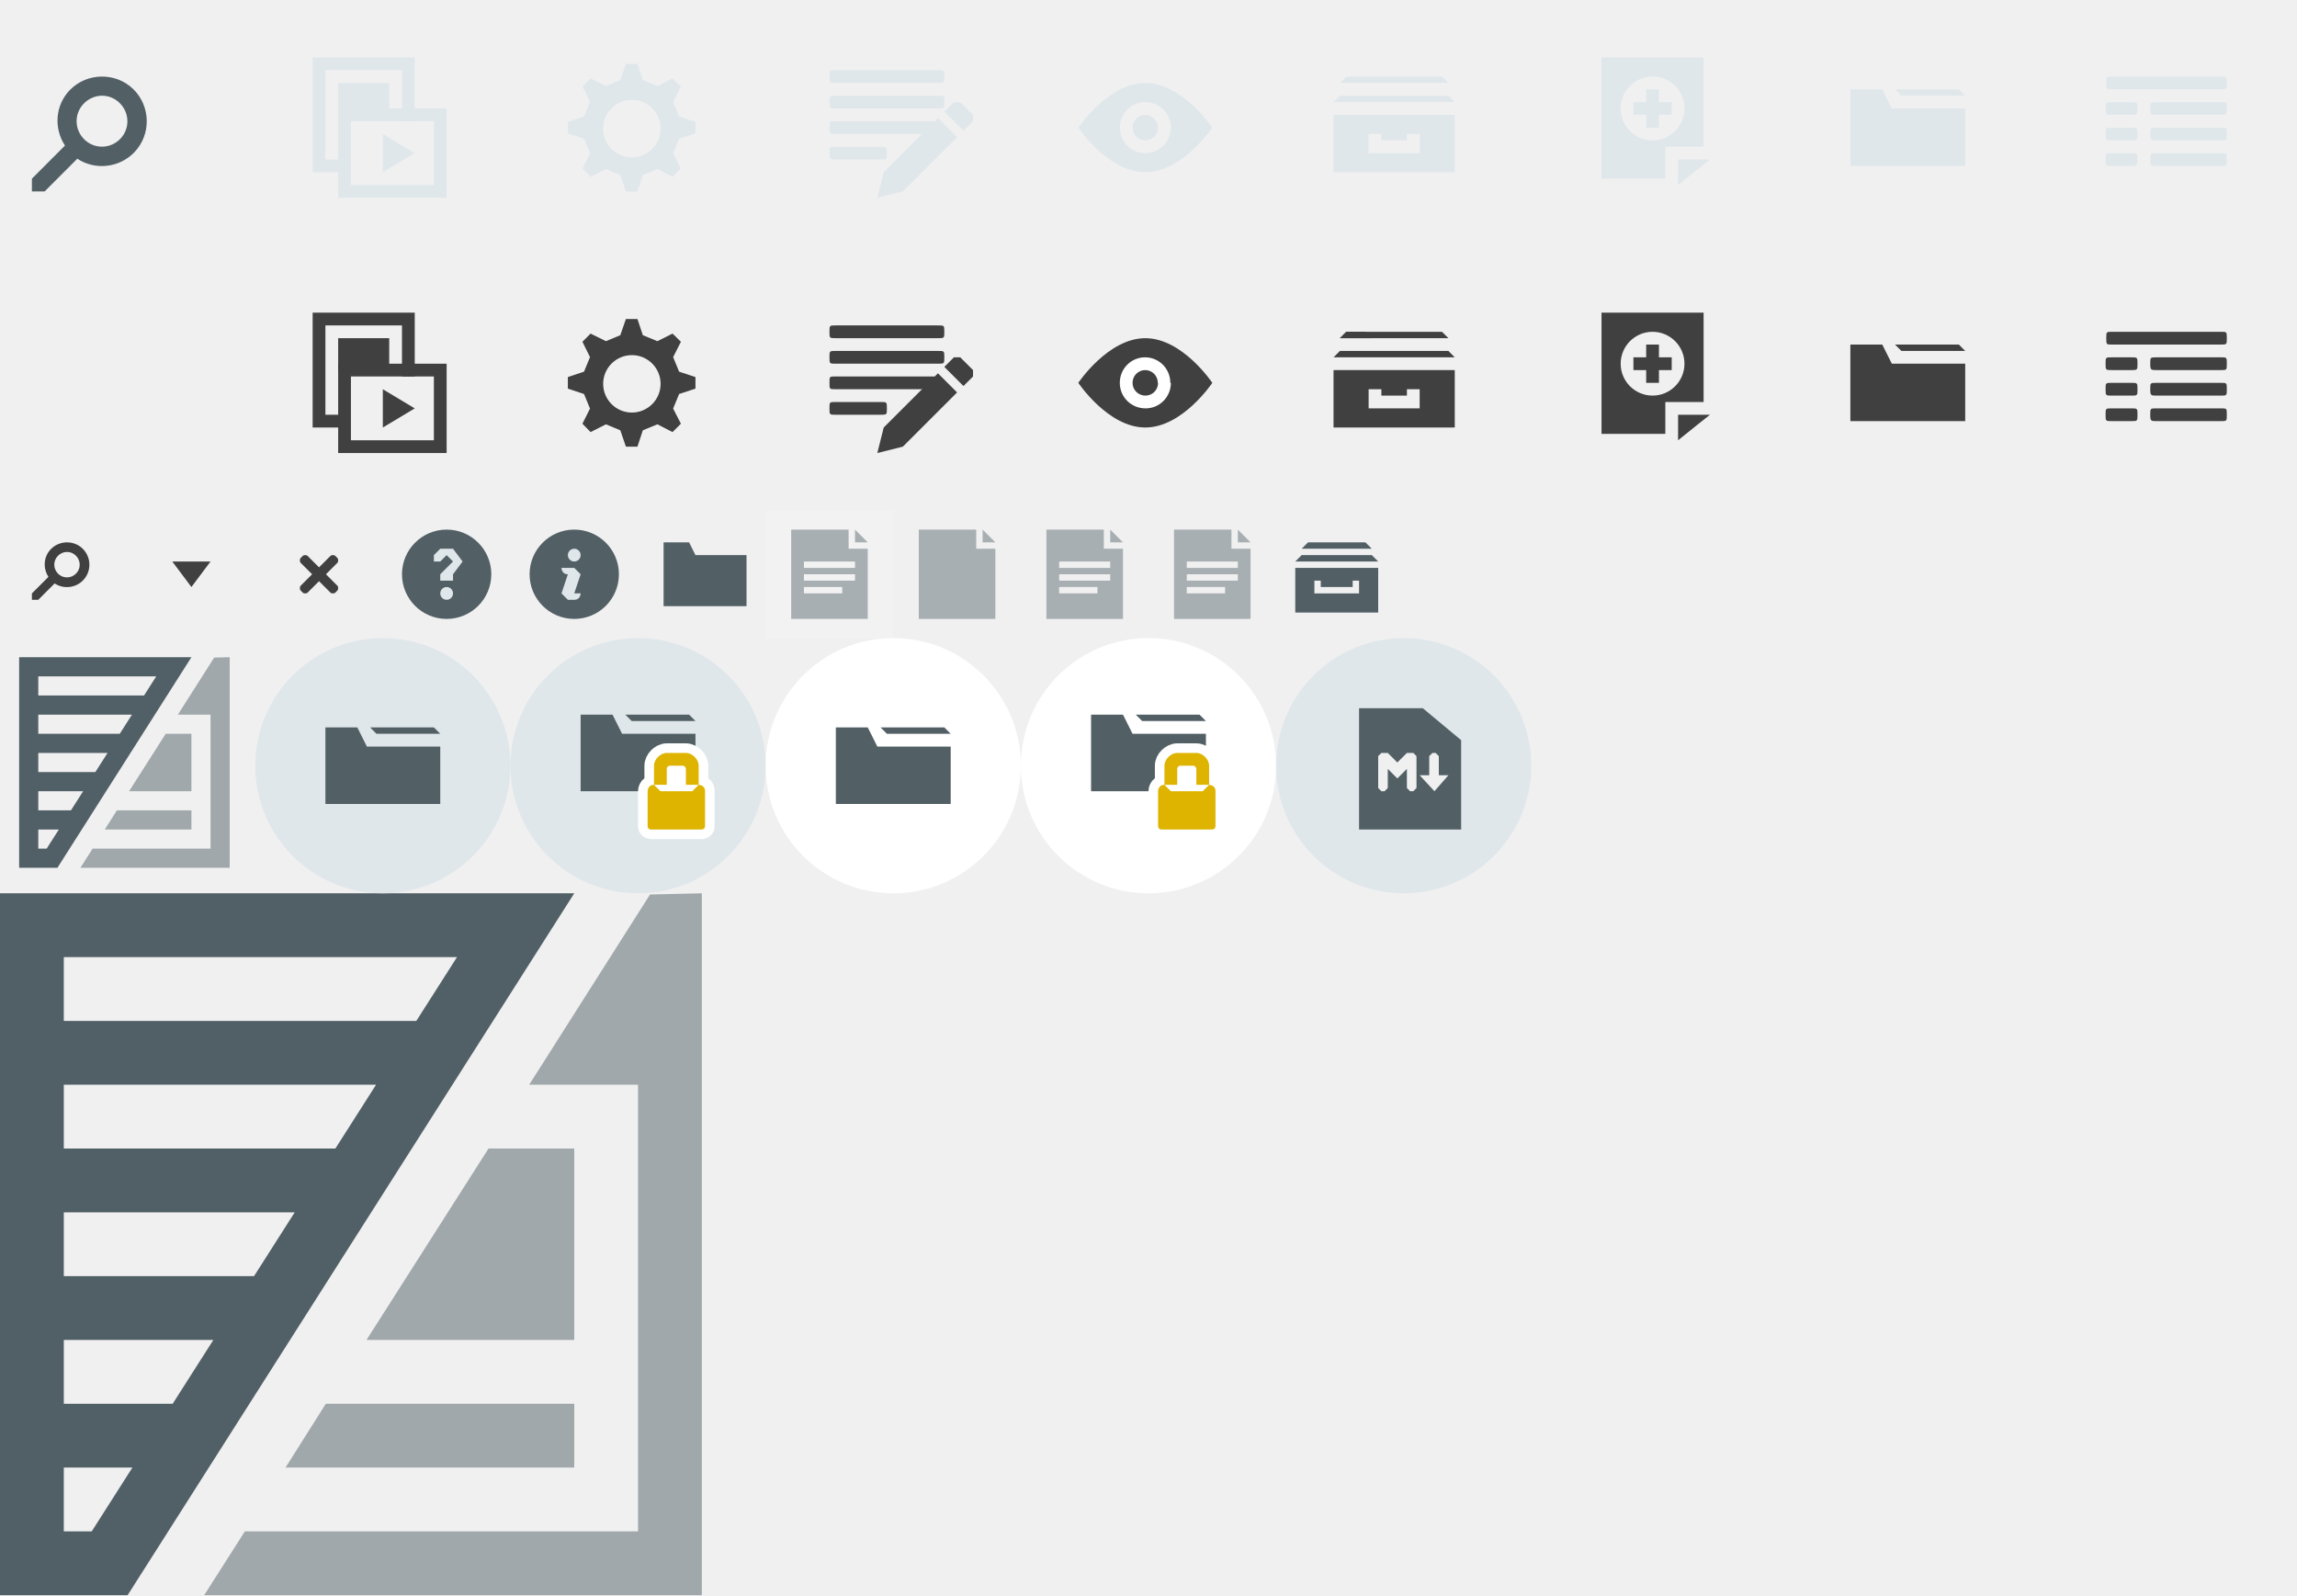
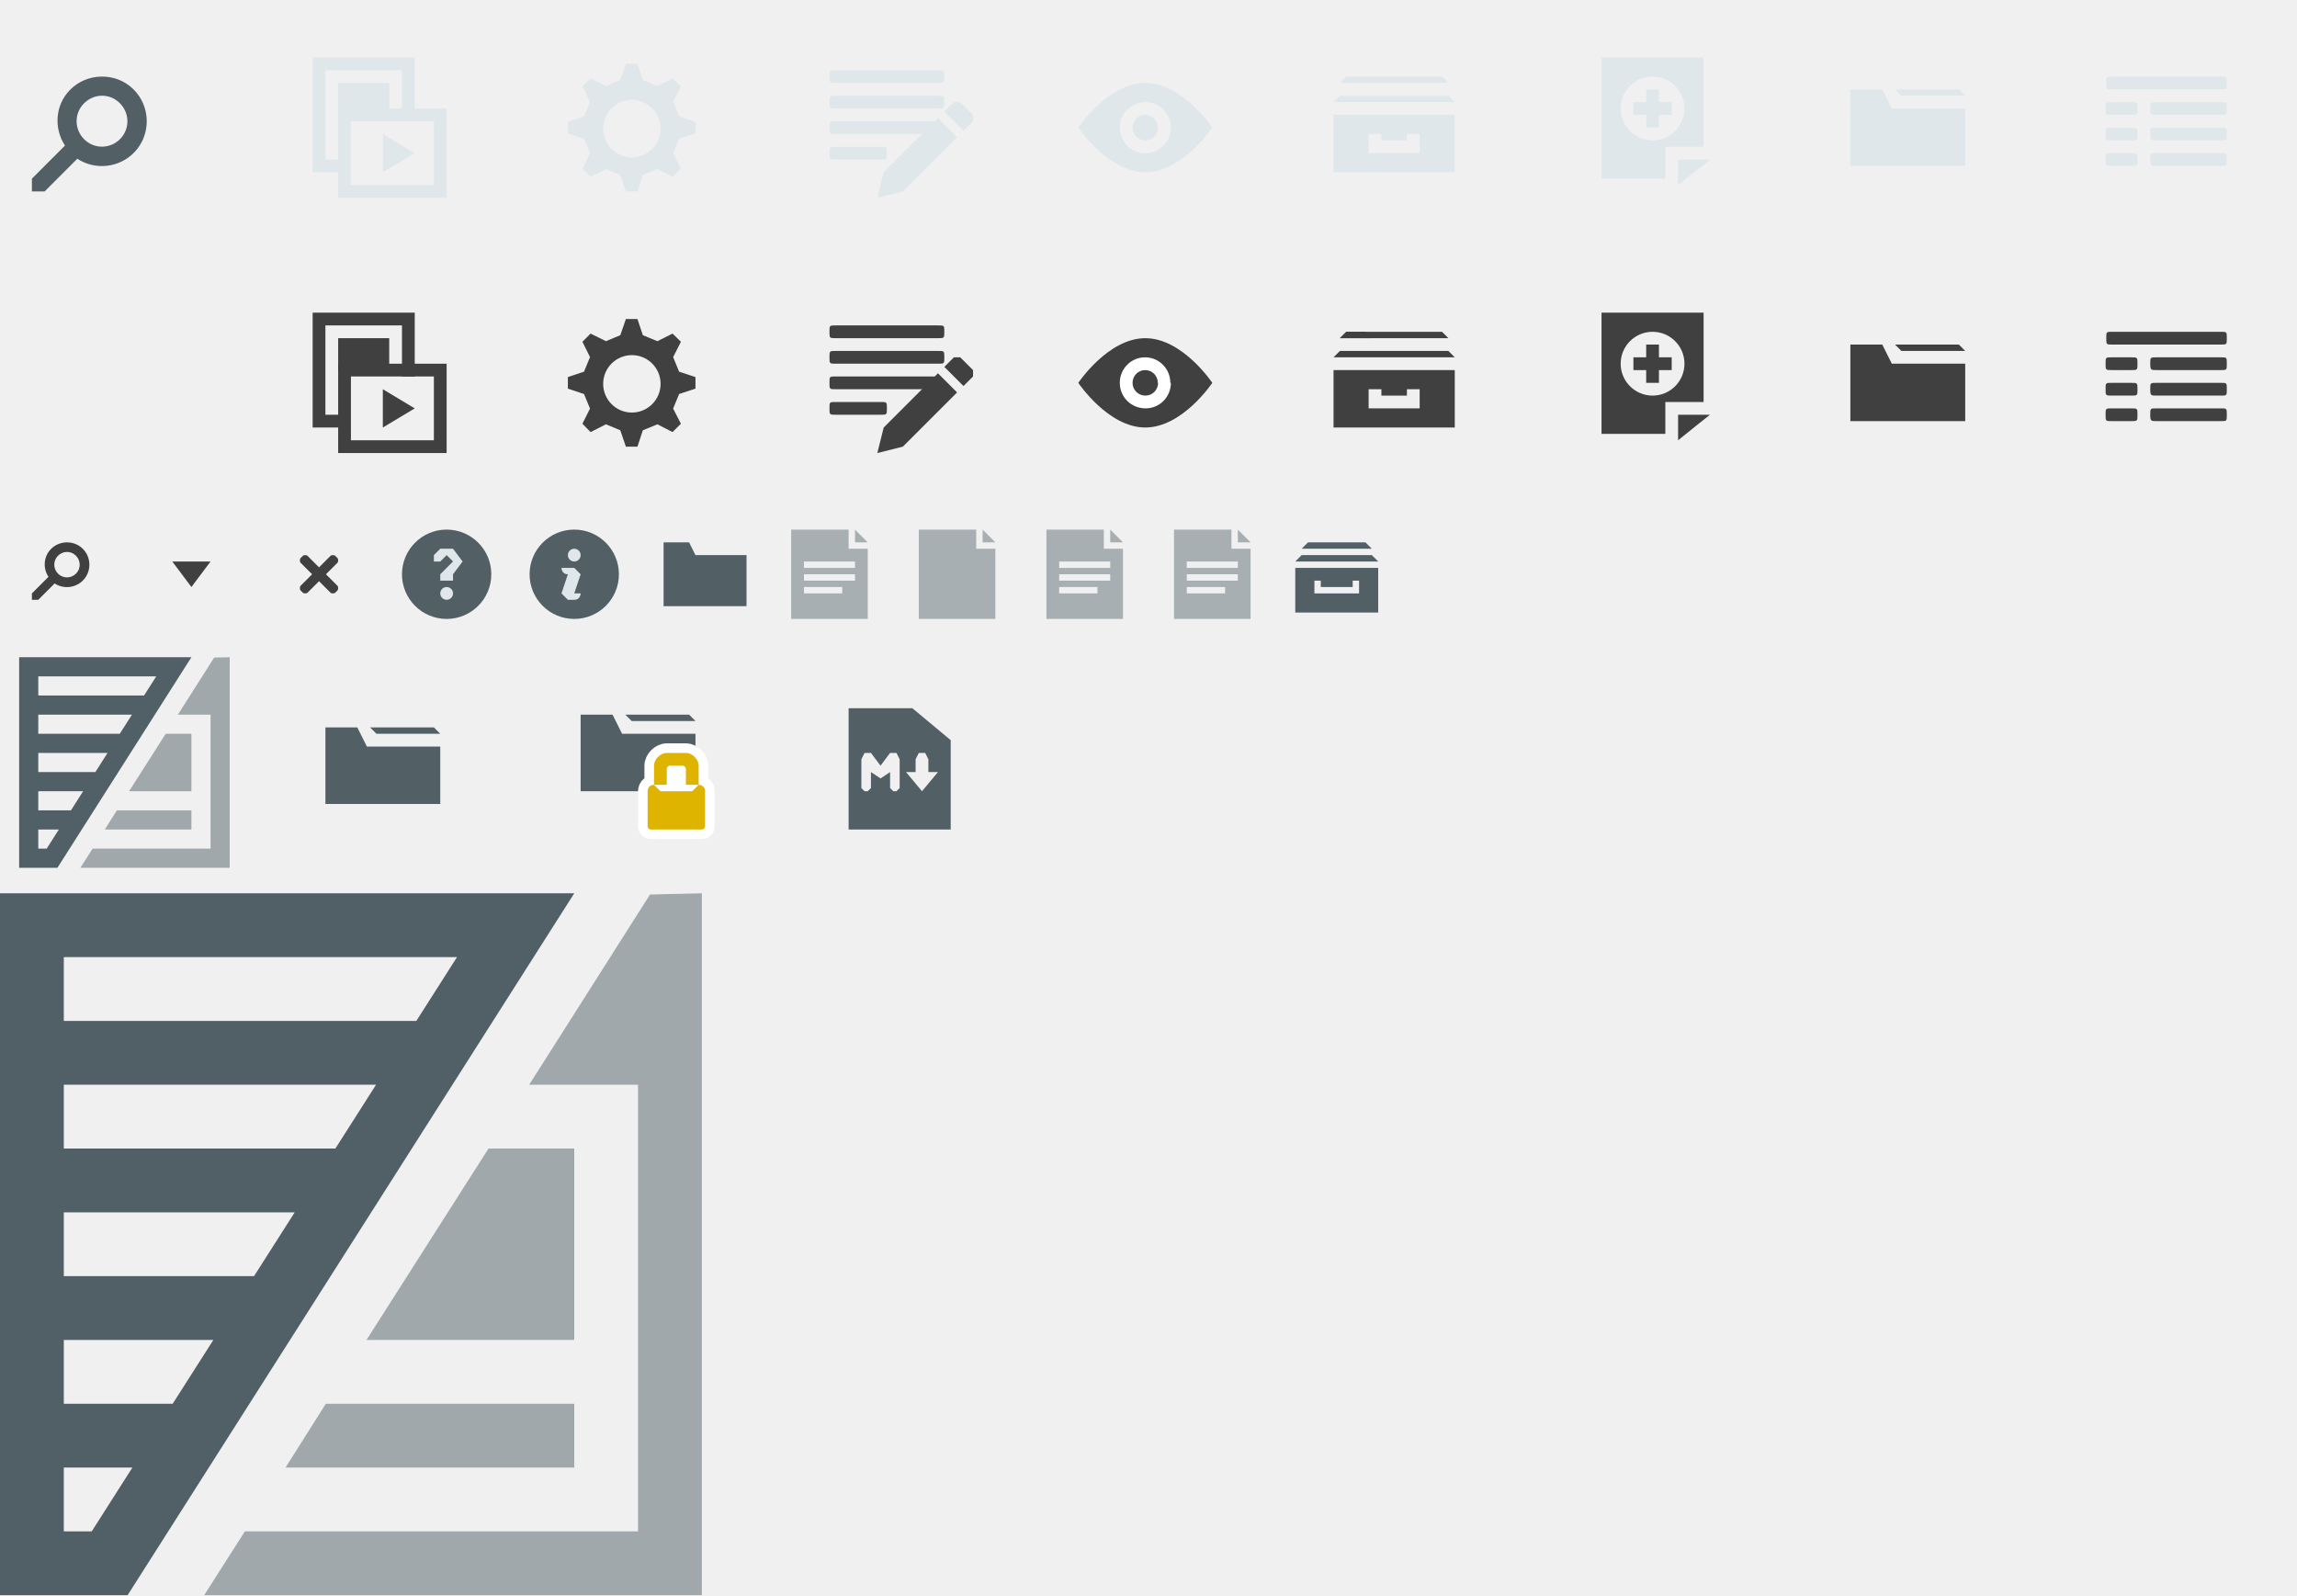
<svg xmlns="http://www.w3.org/2000/svg" width="360" height="250" id="svg26576" version="1.1">
  <defs id="defs26578">
    <linearGradient id="linearGradient27204">
      <stop style="stop-color:#202020;stop-opacity:1;" offset="0" id="stop27206" />
      <stop style="stop-color:#4d4d4d;stop-opacity:0;" offset="1" id="stop27208" />
    </linearGradient>
  </defs>
  <g id="layer9" style="display:none" transform="translate(0,210)">
    <rect style="color:#000000;fill:#e6e6e6;fill-opacity:1;fill-rule:nonzero;stroke:none;stroke-width:3;marker:none;visibility:visible;display:inline;overflow:visible;enable-background:accumulate" id="rect27095" width="120" height="80" x="0" y="-40" />
  </g>
  <g id="layer1" transform="translate(0,-802.3622)" style="display:inline">
-     <rect style="color:#000000;fill:#f2f2f2;fill-opacity:1;fill-rule:nonzero;stroke:none;stroke-width:1;marker:none;visibility:visible;display:inline;overflow:visible;enable-background:accumulate" id="rect4560" width="20" height="20" x="120" y="882.362" />
+     <rect style="color:#000000;fill:#f2f2f2;fill-opacity:1;fill-rule:nonzero;stroke:none;stroke-width:1;marker:none;visibility:visible;display:inline;overflow:visible;enable-background:accumulate" id="rect4560" width="20" height="20" x="-45" y="882.362" />
    <rect y="902.362" x="-70" height="40" width="40" id="rect8027" style="color:#000000;fill:#f2f2f2;fill-opacity:1;fill-rule:nonzero;stroke:none;stroke-width:1;marker:none;visibility:visible;display:inline;overflow:visible;enable-background:accumulate" />
    <path style="fill:#404040;fill-opacity:1;stroke:none" d="m 27,890.362 6,0 -3,4 z" id="path27315" />
    <path style="color:#000000;fill:#404040;fill-opacity:1;fill-rule:nonzero;stroke:none;stroke-width:3;marker:none;visibility:visible;display:inline;overflow:visible;enable-background:accumulate" d="m 10.438,887.362 c -0.896,0.016 -1.797,0.367 -2.469,1.062 -1.158,1.199 -1.252,3.006 -0.375,4.344 L 5,895.362 l 0,1 1,0 2.562,-2.562 c 1.38,0.914 3.278,0.733 4.469,-0.5 1.343,-1.391 1.297,-3.626 -0.094,-4.969 -0.695,-0.671 -1.604,-0.984 -2.5,-0.969 z m 0.031,1.5 c 0.512,-0.01 1.009,0.179 1.406,0.562 0.795,0.767 0.83,2.018 0.062,2.812 -0.767,0.795 -2.018,0.83 -2.812,0.062 -0.795,-0.767 -0.83,-2.018 -0.062,-2.812 0.384,-0.397 0.894,-0.616 1.406,-0.625 z" id="path27317" />
    <path style="color:#000000;fill:#404040;fill-opacity:1;fill-rule:nonzero;stroke:none;stroke-width:1;marker:none;visibility:visible;display:inline;overflow:visible;enable-background:accumulate" d="m 47.106,889.83 c -0.142,0.142 -0.142,0.582 0,0.724 l 1.809,1.809 -1.809,1.809 c -0.142,0.142 -0.142,0.582 0,0.723 l 0.362,0.362 c 0.142,0.142 0.582,0.142 0.723,0 l 1.809,-1.808 1.809,1.808 c 0.142,0.142 0.582,0.142 0.723,0 l 0.362,-0.362 c 0.142,-0.142 0.142,-0.582 0,-0.723 l -1.809,-1.809 1.809,-1.809 c 0.142,-0.142 0.142,-0.582 0,-0.724 L 52.532,889.468 c -0.142,-0.142 -0.582,-0.142 -0.723,0 l -1.809,1.809 -1.809,-1.809 c -0.142,-0.142 -0.582,-0.142 -0.723,0 z" id="path12236" />
-     <path id="path28791" d="m -157,948.362 -1,2 2,1 0,3 -3,0 -1,-2 -2,1 2,4 5,0 6,9 3,0 2,-2 0,-3 -9,-6 0,-5 z m 9,14 2,0 0,2 -2,0 z" style="color:#000000;fill:#404040;fill-opacity:1;fill-rule:nonzero;stroke:none;stroke-width:3;marker:none;visibility:visible;display:inline;overflow:visible;enable-background:accumulate" />
+     <path id="path28791" d="m -109,862.362 -1,2 2,1 0,3 -3,0 -1,-2 -2,1 2,4 5,0 6,9 3,0 2,-2 0,-3 -9,-6 0,-5 z m 9,14 2,0 0,2 -2,0 z" style="color:#000000;fill:#404040;fill-opacity:1;fill-rule:nonzero;stroke:none;stroke-width:3;marker:none;visibility:visible;display:inline;overflow:visible;enable-background:accumulate" />
    <path style="fill:#404040;fill-opacity:1;stroke:none" d="m 169,862.362 c 0,0 4.667,-7 10.5,-7 5.833,0 10.5,7 10.5,7 0,0 -4.667,7 -10.5,7 -5.833,0 -10.5,-7 -10.5,-7 z" id="path30737" />
    <path style="color:#000000;fill:#ffffff;fill-opacity:1;fill-rule:nonzero;stroke:none;stroke-width:1;marker:none;visibility:visible;display:inline;overflow:visible;enable-background:accumulate" id="path30739" d="m 137.091,16.5 c 0,0.276 -0.02,0.5 -0.045,0.5 C 137.02,17 137,16.776 137,16.5 c 0,-0.276 0.02,-0.5 0.045,-0.5 0.025,0 0.045,0.224 0.045,0.5 z" transform="matrix(87.99912,0,0,8.000182,-11880.379,730.3593)" />
    <path transform="matrix(44.00174,0,0,4,-5850.739,796.3622)" d="m 137.091,16.5 c 0,0.276 -0.02,0.5 -0.045,0.5 C 137.02,17 137,16.776 137,16.5 c 0,-0.276 0.02,-0.5 0.045,-0.5 0.025,0 0.045,0.224 0.045,0.5 z" id="path30741" style="color:#000000;fill:#404040;fill-opacity:1;fill-rule:nonzero;stroke:none;stroke-width:1;marker:none;visibility:visible;display:inline;overflow:visible;enable-background:accumulate" />
    <path style="fill:#404040;fill-opacity:1;stroke:none" d="m 251,851.362 0,19 10,0 0,-5 6,0 0,-14 -16,0 z m 8,3 c 2.761,0 5,2.239 5,5 0,2.761 -2.239,5 -5,5 -2.761,0 -5,-2.239 -5,-5 0,-2.761 2.239,-5 5,-5 z m -1,2 0,2 -2,0 0,2 2,0 0,2 2,0 0,-2 2,0 0,-2 -2,0 0,-2 -2,0 z m 5,11 0,4 3.031,-2.438 1.969,-1.562 -5,0 z" id="path21394" />
    <path id="path47880" d="m 130,826.362 c 0,-1 0,-1 0.969,-1 l 7.031,0 c 1,0 1,0 1,1 0,1 0,1 -1,1 l -7,0 c -1,0 -1,0 -1,-1 z" style="fill:#e0e7eb;fill-opacity:1;stroke:none" />
    <path id="path47882" d="m 130,822.362 c 0,-1 0,-1 0.915,-1 l 15.141,0 c 0.944,0 0.944,0 0.944,1 0,1 0,1 -0.944,1 l -15.111,0 c -0.944,0 -0.944,0 -0.944,-1 z" style="fill:#e0e7eb;fill-opacity:1;stroke:none" />
    <path style="fill:#e0e7eb;fill-opacity:1;stroke:none" d="m 130,818.362 c 0,-1 0,-1 0.969,-1 l 16.031,0 c 1,0 1,0 1,1 0,1 0,1 -1,1 l -16,0 c -1,0 -1,0 -1,-1 z" id="path47884" />
    <path id="path47886" d="m 130,814.362 c 0,-1 0,-1 0.969,-1 l 16.031,0 c 1,0 1,0 1,1 0,1 0,1 -1,1 l -16,0 c -1,0 -1,0 -1,-1 z" style="fill:#e0e7eb;fill-opacity:1;stroke:none" />
    <path style="fill:#e0e7eb;fill-opacity:1;stroke:none" d="m 251,811.362 0,19 10,0 0,-5 6,0 0,-14 -16,0 z m 8,3 c 2.761,0 5,2.239 5,5 0,2.761 -2.239,5 -5,5 -2.761,0 -5,-2.239 -5,-5 0,-2.761 2.239,-5 5,-5 z m -1,2 0,2 -2,0 0,2 2,0 0,2 2,0 0,-2 2,0 0,-2 -2,0 0,-2 -2,0 z m 5,11 0,4 5,-4 -5,0 z" id="path47939" />
    <g id="g47955" transform="translate(39.5,-169)" style="fill:#e0e7eb;fill-opacity:1">
      <path id="path47948" transform="translate(0,952.3622)" d="m 140,32 c -5.833,0 -10.5,7 -10.5,7 0,0 4.667,7 10.5,7 5.833,0 10.5,-7 10.5,-7 0,0 -4.667,-7 -10.5,-7 z m 0,3 c 2.209,0 4,1.791 4,4 0,2.209 -1.791,4 -4,4 -2.209,0 -4,-1.791 -4,-4 0,-2.209 1.791,-4 4,-4 z" style="fill:#e0e7eb;fill-opacity:1;stroke:none" />
      <path transform="matrix(44.00174,0,0,4,-5890.239,925.3622)" d="m 137.091,16.5 c 0,0.276 -0.02,0.5 -0.045,0.5 C 137.02,17 137,16.776 137,16.5 c 0,-0.276 0.02,-0.5 0.045,-0.5 0.025,0 0.045,0.224 0.045,0.5 z" id="path47952" style="color:#000000;fill:#e0e7eb;fill-opacity:1;fill-rule:nonzero;stroke:none;stroke-width:1;marker:none;visibility:visible;display:inline;overflow:visible;enable-background:accumulate" />
    </g>
    <path id="path5388" d="m 209,820.362 0,9 19,0 0,-9 z m 5.5,3 2,0 0,1 4,0 0,-1 2,0 0,3 -8,0 z" style="color:#000000;fill:#e0e7eb;fill-opacity:1;fill-rule:nonzero;stroke:none;stroke-width:2;marker:none;visibility:visible;display:inline;overflow:visible;enable-background:accumulate" />
    <path id="path5390" d="m 209,818.362 1,-1 17,0 1,1 z" style="fill:#e0e7eb;fill-opacity:1;stroke:none" />
    <path style="fill:#e0e7eb;fill-opacity:1;stroke:none" d="m 210,815.362 1,-1 15,0 1,1 z" id="path5392" />
    <path style="color:#000000;fill:#404040;fill-opacity:1;fill-rule:nonzero;stroke:none;stroke-width:2;marker:none;visibility:visible;display:inline;overflow:visible;enable-background:accumulate" d="m 209,860.362 0,9 19,0 0,-9 z m 5.5,3 2,0 0,1 4,0 0,-1 2,0 0,3 -8,0 z" id="path5402" />
    <path style="fill:#404040;fill-opacity:1;stroke:none" d="m 209,858.362 1,-1 17,0 1,1 z" id="path5404" />
    <path id="path5406" d="m 210,855.362 1,-1 15,0 1,1 z" style="fill:#404040;fill-opacity:1;stroke:none" />
    <path style="color:#000000;fill:#e0e7eb;fill-opacity:1;fill-rule:nonzero;stroke:none;stroke-width:0.64;marker:none;visibility:visible;display:inline;overflow:visible;enable-background:accumulate" d="m 98.094,812.362 -0.875,2.531 -2.25,0.938 -2.406,-1.188 -1.281,1.281 1.188,2.406 -0.938,2.281 -2.531,0.844 0,1.812 2.531,0.844 0.938,2.281 -1.188,2.375 1.281,1.312 2.406,-1.219 2.25,0.938 0.875,2.562 1.812,0 0.844,-2.562 2.281,-0.938 2.375,1.219 1.312,-1.312 -1.219,-2.375 0.938,-2.281 2.562,-0.844 0,-1.812 -2.562,-0.844 -0.938,-2.281 1.219,-2.406 -1.312,-1.281 -2.375,1.188 -2.281,-0.938 -0.844,-2.531 -1.812,0 z m 0.938,5.656 c 2.485,0 4.5,2.015 4.5,4.5 0,2.485 -2.015,4.5 -4.5,4.5 -2.485,0 -4.5,-2.015 -4.5,-4.5 0,-2.485 2.015,-4.5 4.5,-4.5 z" id="path6448" />
    <path style="color:#000000;fill:#404040;fill-opacity:1;fill-rule:nonzero;stroke:none;stroke-width:2;marker:none;visibility:visible;display:inline;overflow:visible;enable-background:accumulate" d="m 290,856.362 0,12 18,0 0,-9 -11.5,0 -1.5,-3 z" id="path6500" />
    <path id="path6502" d="m 298,857.362 -1,-1 10,0 1,1 z" style="fill:#404040;fill-opacity:1;stroke:none" />
    <path style="fill:#404040;fill-opacity:1;stroke:none;display:inline" d="m 330,867.362 c 0,-1 0,-1 0.969,-1 l 3.031,0 c 1,0 1,0 1,1 0,1 0,1 -1,1 l -3,0 c -1,0 -1,0 -1,-1 z" id="path27298" />
    <path style="fill:#404040;fill-opacity:1;stroke:none;display:inline" d="m 330,863.362 c 0,-1 0,-1 0.969,-1 l 3.031,0 c 1,0 1,0 1,1 0,1 0,1 -1,1 l -3,0 c -1,0 -1,0 -1,-1 z" id="path27302" />
    <path style="fill:#404040;fill-opacity:1;stroke:none;display:inline" d="m 337,859.362 c 0,-1 0,-1 1,-1 l 10.079,0 c 0.921,0 0.921,0 0.921,1 0,1 0,1 -0.921,1 l -10.05,0 c -0.921,0 -1.029,0 -1.029,-1 z" id="path27304" />
    <path id="path27306" d="m 330,859.362 c 0,-1 0,-1 0.969,-1 l 3.031,0 c 1,0 1,0 1,1 0,1 0,1 -1,1 l -3,0 c -1,0 -1,0 -1,-1 z" style="fill:#404040;fill-opacity:1;stroke:none;display:inline" />
    <path id="path27308" d="m 330.108,855.362 c 0,-1 0,-1 0.892,-1 l 17.079,0 c 0.921,0 0.921,0 0.921,1 0,1 0,1 -0.921,1 l -17.05,0 c -0.921,0 -0.921,0 -0.921,-1 z" style="fill:#404040;fill-opacity:1;stroke:none;display:inline" />
    <path id="path6658" d="m 49,811.362 0,18 5,0 0,-2 -3,0 0,-14 12,0 0,8 2,0 0,-10 z" style="fill:#e0e7eb;fill-opacity:1;stroke:none" />
    <path style="fill:#e0e7eb;fill-opacity:1;stroke:none" d="m 53,819.362 0,14 17,0 0,-14 z m 2,2 13,0 0,10 -13,0 z" id="path6660" />
    <path style="fill:#e0e7eb;fill-opacity:1;stroke:none" d="m 60,829.362 0,-6 5,3 z" id="path6662" />
    <rect style="color:#000000;fill:#e0e7eb;fill-opacity:1;fill-rule:nonzero;stroke:none;stroke-width:2;marker:none;visibility:visible;display:inline;overflow:visible;enable-background:accumulate" id="rect6664" width="8" height="5" x="53" y="815.362" />
    <path style="fill:#404040;fill-opacity:1;stroke:none" d="m 210,855.362 1,-1 3,0 1,1 z" id="path6676" />
    <path id="path6690" d="m 290,816.362 0,12 18,0 0,-9 -11.5,0 -1.5,-3 z" style="color:#000000;fill:#e0e7eb;fill-opacity:1;fill-rule:nonzero;stroke:none;stroke-width:2;marker:none;visibility:visible;display:inline;overflow:visible;enable-background:accumulate" />
    <path style="fill:#e0e7eb;fill-opacity:1;stroke:none" d="m 298,817.362 -1,-1 10,0 1,1 z" id="path6692" />
    <path style="color:#000000;fill:#404040;fill-opacity:1;fill-rule:nonzero;stroke:none;stroke-width:0.64;marker:none;visibility:visible;display:inline;overflow:visible;enable-background:accumulate" d="m 98.094,852.362 -0.875,2.531 -2.25,0.938 -2.406,-1.188 -1.281,1.281 1.188,2.406 -0.938,2.281 L 89,861.456 l 0,1.812 2.531,0.844 0.938,2.281 -1.188,2.375 1.281,1.312 2.406,-1.219 2.25,0.938 0.875,2.562 1.812,0 0.844,-2.562 2.281,-0.938 2.375,1.219 1.312,-1.312 -1.219,-2.375 0.938,-2.281 2.562,-0.844 0,-1.812 -2.562,-0.844 -0.938,-2.281 1.219,-2.406 -1.312,-1.281 -2.375,1.188 -2.281,-0.938 -0.844,-2.531 -1.812,0 z m 0.938,5.656 c 2.485,0 4.5,2.015 4.5,4.5 0,2.485 -2.015,4.5 -4.5,4.5 -2.485,0 -4.5,-2.015 -4.5,-4.5 0,-2.485 2.015,-4.5 4.5,-4.5 z" id="path12232" />
    <path style="fill:#404040;fill-opacity:1;stroke:none" d="m 49,851.362 0,18 5,0 0,-2 -3,0 0,-14 12,0 0,8 2,0 0,-10 z" id="path6551" />
    <path id="path6553" d="m 53,859.362 0,14 17,0 0,-14 z m 2,2 13,0 0,10 -13,0 z" style="fill:#404040;fill-opacity:1;stroke:none" />
    <path id="path6555" d="m 60,869.362 0,-6 5,3 z" style="fill:#404040;fill-opacity:1;stroke:none" />
    <rect y="855.362" x="53" height="5" width="8" id="rect6557" style="color:#000000;fill:#404040;fill-opacity:1;fill-rule:nonzero;stroke:none;stroke-width:2;marker:none;visibility:visible;display:inline;overflow:visible;enable-background:accumulate" />
    <g style="fill:#e0e7eb;fill-opacity:1" id="g6205-2" transform="translate(-503,886.8622)">
      <path style="color:#000000;fill:#e0e7eb;fill-opacity:1;fill-rule:nonzero;stroke:none;stroke-width:18.043;marker:none;visibility:visible;display:inline;overflow:visible;enable-background:accumulate" d="m 653.5,-68.5 2,2 0,1 -1,1 -0.5,0.5 -3,-3 0.5,-0.5 1,-1 z m -3.5,2.5 3,3 -8.5,8.5 -3,-3 z m -8.5,8.5 3,3 -4,1 z" id="path6197-4" />
    </g>
    <rect y="-1012.362" x="-215" height="20" width="20" id="rect8025" style="color:#000000;fill:#2099aa;fill-opacity:1;fill-rule:nonzero;stroke:none;stroke-width:1;marker:none;visibility:visible;display:inline;overflow:visible;enable-background:accumulate" transform="scale(1,-1)" />
    <rect style="color:#000000;fill:#3d494e;fill-opacity:1;fill-rule:nonzero;stroke:none;stroke-width:1;marker:none;visibility:visible;display:inline;overflow:visible;enable-background:accumulate" id="rect8029" width="20" height="20" x="-245" y="-912.362" transform="scale(1,-1)" />
    <rect transform="scale(1,-1)" y="-932.362" x="-245" height="20" width="20" id="rect8031" style="color:#000000;fill:#516066;fill-opacity:1;fill-rule:nonzero;stroke:none;stroke-width:1;marker:none;visibility:visible;display:inline;overflow:visible;enable-background:accumulate" />
    <rect style="color:#000000;fill:#667880;fill-opacity:1;fill-rule:nonzero;stroke:none;stroke-width:1;marker:none;visibility:visible;display:inline;overflow:visible;enable-background:accumulate" id="rect8033" width="20" height="20" x="-245" y="-952.362" transform="scale(1,-1)" />
    <rect transform="scale(1,-1)" y="-992.362" x="-215" height="20" width="20" id="rect8035" style="color:#000000;fill:#80c751;fill-opacity:1;fill-rule:nonzero;stroke:none;stroke-width:1;marker:none;visibility:visible;display:inline;overflow:visible;enable-background:accumulate" />
    <rect transform="scale(1,-1)" style="color:#000000;fill:#9baf6c;fill-opacity:1;fill-rule:nonzero;stroke:none;stroke-width:1;marker:none;visibility:visible;display:inline;overflow:visible;enable-background:accumulate" id="rect8037" width="20" height="20" x="-215" y="-972.362" />
    <rect transform="scale(1,-1)" y="-1032.362" x="-215" height="20" width="20" id="rect8039" style="color:#000000;fill:#db6f6f;fill-opacity:1;fill-rule:nonzero;stroke:none;stroke-width:1;marker:none;visibility:visible;display:inline;overflow:visible;enable-background:accumulate" />
-     <path style="color:#000000;fill:#404040;fill-opacity:1;fill-rule:nonzero;stroke:none;stroke-width:0.5;marker:none;visibility:visible;display:inline;overflow:visible;enable-background:accumulate" d="m -185,949.362 0,16 0.5,0 2.406,0 0.094,0 5,-8 5.094,-8 -0.094,0 -2,0 -11,0 z m 2,2 7.688,0 -0.594,0.906 -0.094,0.094 -7,0 0,-1 z m 0,3 5.719,0 -0.531,0.812 -0.188,0.188 -5,0 0,-1 z m 0,3 3.75,0 -0.469,0.719 -0.281,0.281 -3,0 0,-1 z m 0,3 1.781,0 -1.781,2.719 0,-2.719 z" id="path3262-8" />
+     <path style="color:#000000;fill:#404040;fill-opacity:1;fill-rule:nonzero;stroke:none;stroke-width:0.5;marker:none;visibility:visible;display:inline;overflow:visible;enable-background:accumulate" d="m -185,949.362 0,16 0.5,0 2.406,0 0.094,0 5,-8 5.094,-8 -0.094,0 -2,0 z m 2,2 7.688,0 -0.594,0.906 -0.094,0.094 -7,0 z m 0,3 5.719,0 -0.531,0.812 -0.188,0.188 -5,0 z m 0,3 3.75,0 -0.469,0.719 -0.281,0.281 -3,0 z m 0,3 1.781,0 L -183,963.081 z" id="path3262-8" />
    <path style="color:#000000;fill:#404040;fill-opacity:1;fill-rule:nonzero;stroke:none;stroke-width:1.667;marker:none;visibility:visible;display:inline;overflow:visible;filter:url(#filter6400-4);enable-background:accumulate" d="m -170,949.362 -2.5,4 1.5,0 0,10 -7.75,0 -1.25,2 11,0 0,-16 -1,0 z m -3.75,6 -2.5,4 4.25,0 0,-4 -1.75,0 z m -3.125,5 -1.25,2 6.125,0 0,-2 -4.875,0 z" id="path3260-9" />
    <g transform="matrix(0.3,0,0,0.3,-271.5,838.6497)" id="g3327-9">
      <path id="path3262-8-3" d="m 915,222.375 0,110 10,0 10,0 70,-110 -80,0 -10,0 z m 10,10 61.625,0 -6.375,10 -55.25,0 0,-10 z m 0,20 48.938,0 -6.375,10 -42.562,0 0,-10 z m 0,20 36.188,0 -6.375,10 -29.812,0 0,-10 z m 0,20 23.438,0 -6.375,10 -17.062,0 0,-10 z m 0,20 10.75,0 -6.375,10 -4.375,0 0,-10 z" style="color:#000000;fill:#516066;fill-opacity:1;fill-rule:nonzero;stroke:none;stroke-width:0.5;marker:none;visibility:visible;display:inline;overflow:visible;enable-background:accumulate" />
      <path style="opacity:0.5;color:#000000;fill:#516066;fill-opacity:1;fill-rule:nonzero;stroke:none;stroke-width:1.667;marker:none;visibility:visible;display:inline;overflow:visible;filter:url(#filter6400-4);enable-background:accumulate" d="m 1025,222.375 -8.125,0.188 -18.938,29.812 17.062,0 0,70 -61.625,0 -6.375,10 68,0 10,0 0,-80 0,-30 z m -33.438,40 -6.375,10 -6.375,10 -6.375,10 32.562,0 0,-10 0,-10 0,-10 -13.438,0 z m -25.5,40 -6.312,10 45.25,0 0,-10 -38.938,0 z" id="path3260-9-2" />
    </g>
    <path style="color:#000000;fill:#526066;fill-opacity:1;fill-rule:nonzero;stroke:none;stroke-width:0.281;marker:none;visibility:visible;display:inline;overflow:visible;enable-background:accumulate" d="m 70,885.362 c -3.866,0 -7,3.134 -7,7 0,3.866 3.134,7 7,7 3.866,0 7,-3.134 7,-7 0,-3.866 -3.134,-7 -7,-7 z" id="path8827" />
    <path style="color:#000000;fill:#e0e7eb;fill-opacity:1;fill-rule:nonzero;stroke:none;stroke-width:0.281;marker:none;visibility:visible;display:inline;overflow:visible;enable-background:accumulate" d="m 69,888.362 2,0 1.5,2 -1.5,2 0,1 -1,0 -1,0 0,-1 2,-2 -1,-1 -1,1 -1,0 0,-1 z" id="path8825" />
    <path style="color:#000000;fill:#e0e7eb;fill-opacity:1;fill-rule:nonzero;stroke:none;stroke-width:0.281;marker:none;visibility:visible;display:inline;overflow:visible;enable-background:accumulate" d="m 70,894.362 c 0.552,0 1,0.448 1,1 0,0.552 -0.448,1 -1,1 -0.552,0 -1,-0.448 -1,-1 0,-0.552 0.448,-1 1,-1 z" id="path5039" />
    <path style="color:#000000;fill:#526066;fill-opacity:1;fill-rule:nonzero;stroke:none;stroke-width:0.281;marker:none;visibility:visible;display:inline;overflow:visible;enable-background:accumulate" d="m 90,885.362 c -3.866,0 -7,3.134 -7,7 0,3.866 3.134,7 7,7 3.866,0 7,-3.134 7,-7 0,-3.866 -3.134,-7 -7,-7 z" id="path8833" />
    <path style="color:#000000;fill:#e0e7eb;fill-opacity:1;fill-rule:nonzero;stroke:none;stroke-width:0.281;marker:none;visibility:visible;display:inline;overflow:visible;enable-background:accumulate" d="m 90,888.362 c 0.552,0 1,0.448 1,1 0,0.552 -0.448,1 -1,1 -0.552,0 -1,-0.448 -1,-1 0,-0.552 0.448,-1 1,-1 z" id="path8831" />
    <path style="color:#000000;fill:#e0e7eb;fill-opacity:1;fill-rule:nonzero;stroke:none;stroke-width:0.281;marker:none;visibility:visible;display:inline;overflow:visible;enable-background:accumulate" d="m 88,891.362 2,0 1,1 -1,3 1,0 c 0,0 0,1 -1,1 l -1,0 -1,-1 1,-3 c -1,0 -1,-1 -1,-1 z" id="path5041" />
    <path style="color:#000000;fill:#526066;fill-opacity:1;fill-rule:nonzero;stroke:none;stroke-width:3;marker:none;visibility:visible;display:inline;overflow:visible;enable-background:accumulate" d="m 15.863,814.363 c -1.789,0.032 -3.591,0.735 -4.932,2.125 -2.313,2.398 -2.502,6.012 -0.749,8.687 L 5,830.36 l 0,2.002 2,0 5.117,-5.125 c 2.756,1.829 6.548,1.466 8.928,-1 2.683,-2.781 2.591,-7.252 -0.187,-9.937 -1.389,-1.343 -3.205,-1.969 -4.994,-1.937 z m 0.062,3 c 1.022,-0.02 2.016,0.357 2.809,1.125 1.587,1.534 1.658,4.036 0.125,5.625 -1.533,1.589 -4.031,1.66 -5.619,0.124 -1.587,-1.534 -1.658,-4.036 -0.125,-5.625 0.766,-0.794 1.787,-1.232 2.809,-1.25 z" id="path4528" />
    <path style="fill:#404040;fill-opacity:1;stroke:none" d="m 130,866.362 c 0,-1 0,-1 0.969,-1 l 7.031,0 c 1,0 1,0 1,1 0,1 0,1 -1,1 l -7,0 c -1,0 -1,0 -1,-1 z" id="path4530" />
    <path style="fill:#404040;fill-opacity:1;stroke:none" d="m 130,862.362 c 0,-1 0,-1 0.915,-1 l 15.141,0 c 0.944,0 0.944,0 0.944,1 0,1 0,1 -0.944,1 l -15.111,0 c -0.944,0 -0.944,0 -0.944,-1 z" id="path4532" />
    <path id="path4534" d="m 130,858.362 c 0,-1 0,-1 0.969,-1 l 16.031,0 c 1,0 1,0 1,1 0,1 0,1 -1,1 l -16,0 c -1,0 -1,0 -1,-1 z" style="fill:#404040;fill-opacity:1;stroke:none" />
    <path style="fill:#404040;fill-opacity:1;stroke:none" d="m 130,854.362 c 0,-1 0,-1 0.969,-1 l 16.031,0 c 1,0 1,0 1,1 0,1 0,1 -1,1 l -16,0 c -1,0 -1,0 -1,-1 z" id="path4536" />
    <g transform="translate(-503,926.8622)" id="g4538" style="fill:#404040;fill-opacity:1">
      <path id="path4540" d="m 653.5,-68.5 2,2 0,1 -1,1 -0.5,0.5 -3,-3 0.5,-0.5 1,-1 z m -3.5,2.5 3,3 -8.5,8.5 -3,-3 z m -8.5,8.5 3,3 -4,1 z" style="color:#000000;fill:#404040;fill-opacity:1;fill-rule:nonzero;stroke:none;stroke-width:18.043;marker:none;visibility:visible;display:inline;overflow:visible;enable-background:accumulate" />
    </g>
    <path id="path4542" d="m 337,863.362 c 0,-1 0,-1 1,-1 l 10.079,0 c 0.921,0 0.921,0 0.921,1 0,1 0,1 -0.921,1 l -10.05,0 c -0.921,0 -1.029,0 -1.029,-1 z" style="fill:#404040;fill-opacity:1;stroke:none;display:inline" />
    <path style="fill:#404040;fill-opacity:1;stroke:none;display:inline" d="m 337,867.362 c 0,-1 0,-1 1,-1 l 10.079,0 c 0.921,0 0.921,0 0.921,1 0,1 0,1 -0.921,1 l -10.05,0 c -0.921,0 -1.029,0 -1.029,-1 z" id="path4544" />
    <path id="path4546" d="m 330,827.362 c 0,-1 0,-1 0.969,-1 l 3.031,0 c 1,0 1,0 1,1 0,1 0,1 -1,1 l -3,0 c -1,0 -1,0 -1,-1 z" style="fill:#e0e7eb;fill-opacity:1;stroke:none;display:inline" />
    <path id="path4548" d="m 330,823.362 c 0,-1 0,-1 0.969,-1 l 3.031,0 c 1,0 1,0 1,1 0,1 0,1 -1,1 l -3,0 c -1,0 -1,0 -1,-1 z" style="fill:#e0e7eb;fill-opacity:1;stroke:none;display:inline" />
    <path id="path4550" d="m 337,819.362 c 0,-1 0,-1 1,-1 l 10.079,0 c 0.921,0 0.921,0 0.921,1 0,1 0,1 -0.921,1 l -10.05,0 c -0.921,0 -1.029,0 -1.029,-1 z" style="fill:#e0e7eb;fill-opacity:1;stroke:none;display:inline" />
    <path style="fill:#e0e7eb;fill-opacity:1;stroke:none;display:inline" d="m 330,819.362 c 0,-1 0,-1 0.969,-1 l 3.031,0 c 1,0 1,0 1,1 0,1 0,1 -1,1 l -3,0 c -1,0 -1,0 -1,-1 z" id="path4552" />
    <path style="fill:#e0e7eb;fill-opacity:1;stroke:none;display:inline" d="m 330.108,815.362 c 0,-1 0,-1 0.892,-1 l 17.079,0 c 0.921,0 0.921,0 0.921,1 0,1 0,1 -0.921,1 l -17.05,0 c -0.921,0 -0.921,0 -0.921,-1 z" id="path4554" />
    <path style="fill:#e0e7eb;fill-opacity:1;stroke:none;display:inline" d="m 337,823.362 c 0,-1 0,-1 1,-1 l 10.079,0 c 0.921,0 0.921,0 0.921,1 0,1 0,1 -0.921,1 l -10.05,0 c -0.921,0 -1.029,0 -1.029,-1 z" id="path4556" />
    <path id="path4558" d="m 337,827.362 c 0,-1 0,-1 1,-1 l 10.079,0 c 0.921,0 0.921,0 0.921,1 0,1 0,1 -0.921,1 l -10.05,0 c -0.921,0 -1.029,0 -1.029,-1 z" style="fill:#e0e7eb;fill-opacity:1;stroke:none;display:inline" />
    <path id="path4562" d="m 104,887.362 0,10 13,0 0,-8 -8,0 -1,-2 z" style="color:#000000;fill:#526066;fill-opacity:1;fill-rule:nonzero;stroke:none;stroke-width:2;marker:none;visibility:visible;display:inline;overflow:visible;enable-background:accumulate" />
    <path style="color:#000000;fill:#a8afb2;fill-opacity:1;fill-rule:nonzero;stroke:none;stroke-width:2;marker:none;visibility:visible;display:inline;overflow:visible;enable-background:accumulate" d="m 124,885.362 0,14 12,0 0,-11 -3,0 0,-3 z m 10,0 0,2 2,0 z m -8,5 8,0 0,1 -8,0 z m 0,2 8,0 0,1 -8,0 z m 0,2 6,0 0,1 -6,0 z" id="path4570" />
    <g transform="translate(-915,719.9872)" id="g3327">
      <path id="path3262" d="m 915,222.375 0,110 10,0 10,0 70,-110 -80,0 -10,0 z m 10,10 61.625,0 -6.375,10 -55.25,0 0,-10 z m 0,20 48.938,0 -6.375,10 -42.562,0 0,-10 z m 0,20 36.188,0 -6.375,10 -29.812,0 0,-10 z m 0,20 23.438,0 -6.375,10 -17.062,0 0,-10 z m 0,20 10.75,0 -6.375,10 -4.375,0 0,-10 z" style="color:#000000;fill:#516066;fill-opacity:1;fill-rule:nonzero;stroke:none;stroke-width:0.5;marker:none;visibility:visible;display:inline;overflow:visible;enable-background:accumulate" />
      <path style="opacity:0.5;color:#000000;fill:#516066;fill-opacity:1;fill-rule:nonzero;stroke:none;stroke-width:0.5;marker:none;visibility:visible;display:inline;overflow:visible;enable-background:accumulate" d="m 1025,222.375 -8.125,0.188 -18.938,29.812 17.062,0 0,70 -61.625,0 -6.375,10 68,0 10,0 0,-80 0,-30 z m -33.438,40 -6.375,10 -6.375,10 -6.375,10 32.562,0 0,-10 0,-10 0,-10 -13.438,0 z m -25.5,40 -6.312,10 45.25,0 0,-10 -38.938,0 z" id="path3260" />
    </g>
    <g id="g3849">
      <path style="color:#000000;fill:#526066;fill-opacity:1;fill-rule:nonzero;stroke:none;stroke-width:2;marker:none;visibility:visible;display:inline;overflow:visible;enable-background:accumulate" d="m 203,891.362 0,7 13,0 0,-7 z m 3,2 1,0 0,1 5,0 0,-1 1,0 0,2 -7,0 z" id="path3823" />
      <path style="fill:#526066;fill-opacity:1;stroke:none" d="m 203,890.362 1,-1 11,0 1,1 z" id="path3825" />
      <path id="path3827" d="m 204,888.362 1,-1 9,0 1,1 z" style="fill:#526066;fill-opacity:1;stroke:none" />
    </g>
-     <path style="color:#000000;fill:#e0e7eb;fill-opacity:1;fill-rule:nonzero;stroke:none;stroke-width:2;marker:none;visibility:visible;display:inline;overflow:visible;enable-background:accumulate" id="path3854" d="m 85,122.5 a 17.5,17.5 0 1 1 -35,0 17.5,17.5 0 1 1 35,0 z" transform="matrix(1.142857,0,0,1.142857,-17.14286,782.3622)" />
    <g id="g3860" transform="translate(0,1)">
      <path style="color:#000000;fill:#526066;fill-opacity:1;fill-rule:nonzero;stroke:none;stroke-width:2;marker:none;visibility:visible;display:inline;overflow:visible;enable-background:accumulate" d="m 51,915.362 0,12 18,0 0,-9 -11.5,0 -1.5,-3 z" id="path3856" />
      <path id="path3858" d="m 59,916.362 -1,-1 10,0 1,1 z" style="fill:#526066;fill-opacity:1;stroke:none" />
    </g>
-     <path transform="matrix(1.142857,0,0,1.142857,22.85714,782.3622)" d="m 85,122.5 a 17.5,17.5 0 1 1 -35,0 17.5,17.5 0 1 1 35,0 z" id="path3864" style="color:#000000;fill:#e0e7eb;fill-opacity:1;fill-rule:nonzero;stroke:none;stroke-width:2;marker:none;visibility:visible;display:inline;overflow:visible;enable-background:accumulate" />
    <g transform="translate(40,-1)" id="g3866">
      <path id="path3868" d="m 51,915.362 0,12 18,0 0,-9 -11.5,0 -1.5,-3 z" style="color:#000000;fill:#526066;fill-opacity:1;fill-rule:nonzero;stroke:none;stroke-width:2;marker:none;visibility:visible;display:inline;overflow:visible;enable-background:accumulate" />
      <path style="fill:#526066;fill-opacity:1;stroke:none" d="m 59,916.362 -1,-1 10,0 1,1 z" id="path3870" />
    </g>
    <path id="path3872" d="m 104.5,920.362 c -1,0 -2,1 -2,2 l 0,3 2,0 0,-2.5 c 0,-0.277 0.223,-0.5 0.5,-0.5 l 2,0 c 0.277,0 0.461,0.226 0.5,0.5 l 0,2.5 2,0 0,-3 c 0,-1 -1,-2 -2,-2 z m -2,5 c -1,0 -1,1 -1,1 l 0,5.5 c 0,0.277 0.223,0.5 0.5,0.5 l 8,0 c 0.277,0 0.5,-0.223 0.5,-0.5 l 0,-5.5 c 0,-1 -1,-1 -1,-1 l -1,1 -5,0 z" style="color:#000000;fill:#deb400;fill-opacity:1;fill-rule:nonzero;stroke:#ffffff;stroke-width:3;stroke-linejoin:round;stroke-miterlimit:4;stroke-opacity:1;stroke-dasharray:none;marker:none;visibility:visible;display:inline;overflow:visible;enable-background:accumulate" />
    <path style="color:#000000;fill:#deb400;fill-opacity:1;fill-rule:nonzero;stroke:none;stroke-width:2;marker:none;visibility:visible;display:inline;overflow:visible;enable-background:accumulate" d="m 104.5,920.362 c -1,0 -2,1 -2,2 l 0,3 2,0 0,-2.5 c 0,-0.277 0.223,-0.5 0.5,-0.5 l 2,0 c 0.277,0 0.461,0.226 0.5,0.5 l 0,2.5 2,0 0,-3 c 0,-1 -1,-2 -2,-2 z m -2,5 c -1,0 -1,1 -1,1 l 0,5.5 c 0,0.277 0.223,0.5 0.5,0.5 l 8,0 c 0.277,0 0.5,-0.223 0.5,-0.5 l 0,-5.5 c 0,-1 -1,-1 -1,-1 l -1,1 -5,0 z" id="path4642" />
-     <path transform="matrix(1.142857,0,0,1.142857,62.85714,782.3622)" d="m 85,122.5 a 17.5,17.5 0 1 1 -35,0 17.5,17.5 0 1 1 35,0 z" id="path4654" style="color:#000000;fill:#ffffff;fill-opacity:1;fill-rule:nonzero;stroke:none;stroke-width:2;marker:none;visibility:visible;display:inline;overflow:visible;enable-background:accumulate" />
-     <g transform="translate(80,1)" id="g4656">
-       <path id="path4658" d="m 51,915.362 0,12 18,0 0,-9 -11.5,0 -1.5,-3 z" style="color:#000000;fill:#526066;fill-opacity:1;fill-rule:nonzero;stroke:none;stroke-width:2;marker:none;visibility:visible;display:inline;overflow:visible;enable-background:accumulate" />
-       <path style="fill:#526066;fill-opacity:1;stroke:none" d="m 59,916.362 -1,-1 10,0 1,1 z" id="path4660" />
-     </g>
-     <path style="color:#000000;fill:#ffffff;fill-opacity:1;fill-rule:nonzero;stroke:none;stroke-width:2;marker:none;visibility:visible;display:inline;overflow:visible;enable-background:accumulate" id="path4662" d="m 85,122.5 a 17.5,17.5 0 1 1 -35,0 17.5,17.5 0 1 1 35,0 z" transform="matrix(1.142857,0,0,1.142857,102.8571,782.3622)" />
-     <g id="g4664" transform="translate(120,-1)">
-       <path style="color:#000000;fill:#526066;fill-opacity:1;fill-rule:nonzero;stroke:none;stroke-width:2;marker:none;visibility:visible;display:inline;overflow:visible;enable-background:accumulate" d="m 51,915.362 0,12 18,0 0,-9 -11.5,0 -1.5,-3 z" id="path4666" />
-       <path id="path4668" d="m 59,916.362 -1,-1 10,0 1,1 z" style="fill:#526066;fill-opacity:1;stroke:none" />
-     </g>
-     <path style="color:#000000;fill:#deb400;fill-opacity:1;fill-rule:nonzero;stroke:#ffffff;stroke-width:3;stroke-linejoin:round;stroke-miterlimit:4;stroke-opacity:1;stroke-dasharray:none;marker:none;visibility:visible;display:inline;overflow:visible;enable-background:accumulate" d="m 184.5,920.362 c -1,0 -2,1 -2,2 l 0,3 2,0 0,-2.5 c 0,-0.277 0.223,-0.5 0.5,-0.5 l 2,0 c 0.277,0 0.461,0.226 0.5,0.5 l 0,2.5 2,0 0,-3 c 0,-1 -1,-2 -2,-2 z m -2,5 c -1,0 -1,1 -1,1 l 0,5.5 c 0,0.277 0.223,0.5 0.5,0.5 l 8,0 c 0.277,0 0.5,-0.223 0.5,-0.5 l 0,-5.5 c 0,-1 -1,-1 -1,-1 l -1,1 -5,0 z" id="path4670" />
-     <path id="path4672" d="m 184.5,920.362 c -1,0 -2,1 -2,2 l 0,3 2,0 0,-2.5 c 0,-0.277 0.223,-0.5 0.5,-0.5 l 2,0 c 0.277,0 0.461,0.226 0.5,0.5 l 0,2.5 2,0 0,-3 c 0,-1 -1,-2 -2,-2 z m -2,5 c -1,0 -1,1 -1,1 l 0,5.5 c 0,0.277 0.223,0.5 0.5,0.5 l 8,0 c 0.277,0 0.5,-0.223 0.5,-0.5 l 0,-5.5 c 0,-1 -1,-1 -1,-1 l -1,1 -5,0 z" style="color:#000000;fill:#deb400;fill-opacity:1;fill-rule:nonzero;stroke:none;stroke-width:2;marker:none;visibility:visible;display:inline;overflow:visible;enable-background:accumulate" />
    <path id="path4676" d="m 144,885.362 0,14 12,0 0,-11 -3,0 0,-3 z m 10,0 0,2 2,0 z" style="color:#000000;fill:#a8afb2;fill-opacity:1;fill-rule:nonzero;stroke:none;stroke-width:2;marker:none;visibility:visible;display:inline;overflow:visible;enable-background:accumulate" />
    <path style="color:#000000;fill:#a8afb2;fill-opacity:1;fill-rule:nonzero;stroke:none;stroke-width:2;marker:none;visibility:visible;display:inline;overflow:visible;enable-background:accumulate" d="m 164,885.362 0,14 12,0 0,-11 -3,0 0,-3 z m 10,0 0,2 2,0 z m -8,5 8,0 0,1 -8,0 z m 0,2 8,0 0,1 -8,0 z m 0,2 6,0 0,1 -6,0 z" id="path4680" />
    <path id="path4684" d="m 184,885.362 0,14 12,0 0,-11 -3,0 0,-3 z m 10,0 0,2 2,0 z m -8,5 8,0 0,1 -8,0 z m 0,2 8,0 0,1 -8,0 z m 0,2 6,0 0,1 -6,0 z" style="color:#000000;fill:#a8afb2;fill-opacity:1;fill-rule:nonzero;stroke:none;stroke-width:2;marker:none;visibility:visible;display:inline;overflow:visible;enable-background:accumulate" />
-     <path style="color:#000000;fill:#e0e7eb;fill-opacity:1;fill-rule:nonzero;stroke:none;stroke-width:2;marker:none;visibility:visible;display:inline;overflow:visible;enable-background:accumulate" id="path4704" d="m 85,122.5 a 17.5,17.5 0 1 1 -35,0 17.5,17.5 0 1 1 35,0 z" transform="matrix(1.142857,0,0,1.142857,142.8571,782.3622)" />
-     <path id="path4716" d="m 213,932.362 0,-19 10,0 6,5 0,14 z" style="fill:#526066;fill-opacity:1;stroke:none" />
-     <g transform="matrix(0.5,0,0,0.5,-151.5,877.3622)" id="g16403-1">
-       <path id="path13890-1" d="m 735,87 0,10 1,1 1,0 1,-1 0,-6 3,3 3,-3 0,6 1,1 1,0 1,-1 0,-10 -1,-1 -2,0 -3,3 -3,-3 -2,0 z" style="color:#000000;fill:#f0f0f0;fill-opacity:1;fill-rule:nonzero;stroke:none;stroke-width:0.281;marker:none;visibility:visible;display:inline;overflow:visible;enable-background:accumulate" />
-       <path id="rect13897-0" d="m 752,86 -1,1 0,6 -3,0 4.625,5 4.375,-5 -3,0 0,-6 -1,-1 z" style="color:#000000;fill:#f0f0f0;fill-opacity:1;fill-rule:nonzero;stroke:none;stroke-width:0.281;marker:none;visibility:visible;display:inline;overflow:visible;enable-background:accumulate" />
+     <path id="path4716" d="m 133,932.362 0,-19 10,0 6,5 0,14 z" style="fill:#526066;fill-opacity:1;stroke:none" />
+     <g transform="matrix(0.5,0,0,0.5,-232.5,877.3622)" id="g16403-1">
+       <path id="path13890-1" d="m 735,88 0,9 1,1 1,0 1,-1 0,-5 3,2 3,-2 0,5 1,1 1,0 1,-1 0,-9 -1,-2 -2,0 -3,4 -3,-4 -2,0 z" style="color:#000000;fill:#f0f0f0;fill-opacity:1;fill-rule:nonzero;stroke:none;stroke-width:0.281;marker:none;visibility:visible;display:inline;overflow:visible;enable-background:accumulate" />
+       <path id="rect13897-0" d="m 753,86 -1,2 0,4 -3,0 5,6 5,-6 -3,0 0,-4 -1,-2 z" style="color:#000000;fill:#f0f0f0;fill-opacity:1;fill-rule:nonzero;stroke:none;stroke-width:0.281;marker:none;visibility:visible;display:inline;overflow:visible;enable-background:accumulate" />
    </g>
  </g>
</svg>
